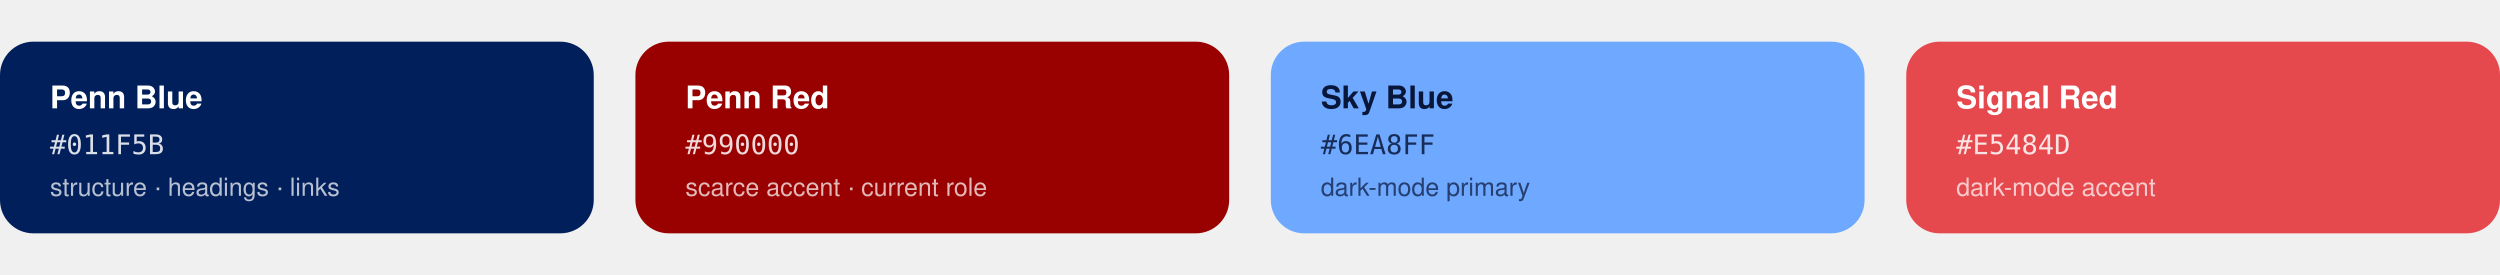
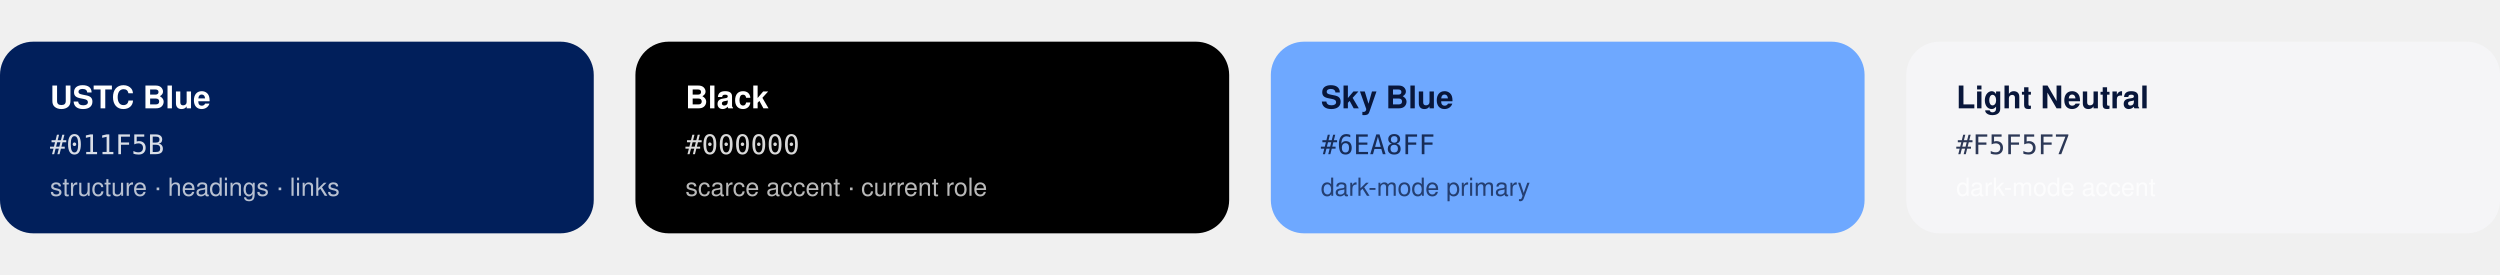
- <svg xmlns="http://www.w3.org/2000/svg" viewBox="0 0 1200 132" width="1200" height="132" role="img" aria-label="Site color palette: Penn Blue, Penn Red, Sky Blue, Signal Red">
+ <svg xmlns="http://www.w3.org/2000/svg" viewBox="0 0 1200 132" width="1200" height="132" role="img" aria-label="Site color palette: USTC Blue, Black, Sky Blue, Light Neutral">
  <defs>
    <style>
      .name { font: 600 15px -apple-system, BlinkMacSystemFont, 'Segoe UI', Helvetica, Arial, sans-serif; }
      .hex  { font: 500 13px 'SF Mono', Menlo, Consolas, monospace; opacity: 0.85; }
      .role { font: 400 12px -apple-system, BlinkMacSystemFont, 'Segoe UI', Helvetica, Arial, sans-serif; opacity: 0.72; }
    </style>
  </defs>
  <g>
    <rect x="0" y="20" width="285" height="92" rx="16" fill="#011F5B" />
-     <text class="name" x="24" y="52" fill="#ffffff">Penn Blue</text>
+     <text class="name" x="24" y="52" fill="#ffffff">USTC Blue</text>
    <text class="hex" x="24" y="74" fill="#ffffff">#011F5B</text>
    <text class="role" x="24" y="94" fill="#ffffff">structure · headings · links</text>
  </g>
  <g>
-     <rect x="305" y="20" width="285" height="92" rx="16" fill="#990000" />
-     <text class="name" x="329" y="52" fill="#ffffff">Penn Red</text>
-     <text class="hex" x="329" y="74" fill="#ffffff">#990000</text>
+     <rect x="305" y="20" width="285" height="92" rx="16" fill="#000000" />
+     <text class="name" x="329" y="52" fill="#ffffff">Black</text>
+     <text class="hex" x="329" y="74" fill="#ffffff">#000000</text>
    <text class="role" x="329" y="94" fill="#ffffff">scarce accent · current role</text>
  </g>
  <g>
    <rect x="610" y="20" width="285" height="92" rx="16" fill="#6EA8FF" />
    <text class="name" x="634" y="52" fill="#08163a">Sky Blue</text>
    <text class="hex" x="634" y="74" fill="#08163a">#6EA8FF</text>
    <text class="role" x="634" y="94" fill="#08163a">dark-mode primary</text>
  </g>
  <g>
-     <rect x="915" y="20" width="285" height="92" rx="16" fill="#E5484D" />
-     <text class="name" x="939" y="52" fill="#ffffff">Signal Red</text>
-     <text class="hex" x="939" y="74" fill="#ffffff">#E5484D</text>
+     <rect x="915" y="20" width="285" height="92" rx="16" fill="#F5F5F7" />
+     <text class="name" x="939" y="52" fill="#08163a">Light Neutral</text>
+     <text class="hex" x="939" y="74" fill="#08163a">#F5F5F7</text>
    <text class="role" x="939" y="94" fill="#ffffff">dark-mode accent</text>
  </g>
</svg>
